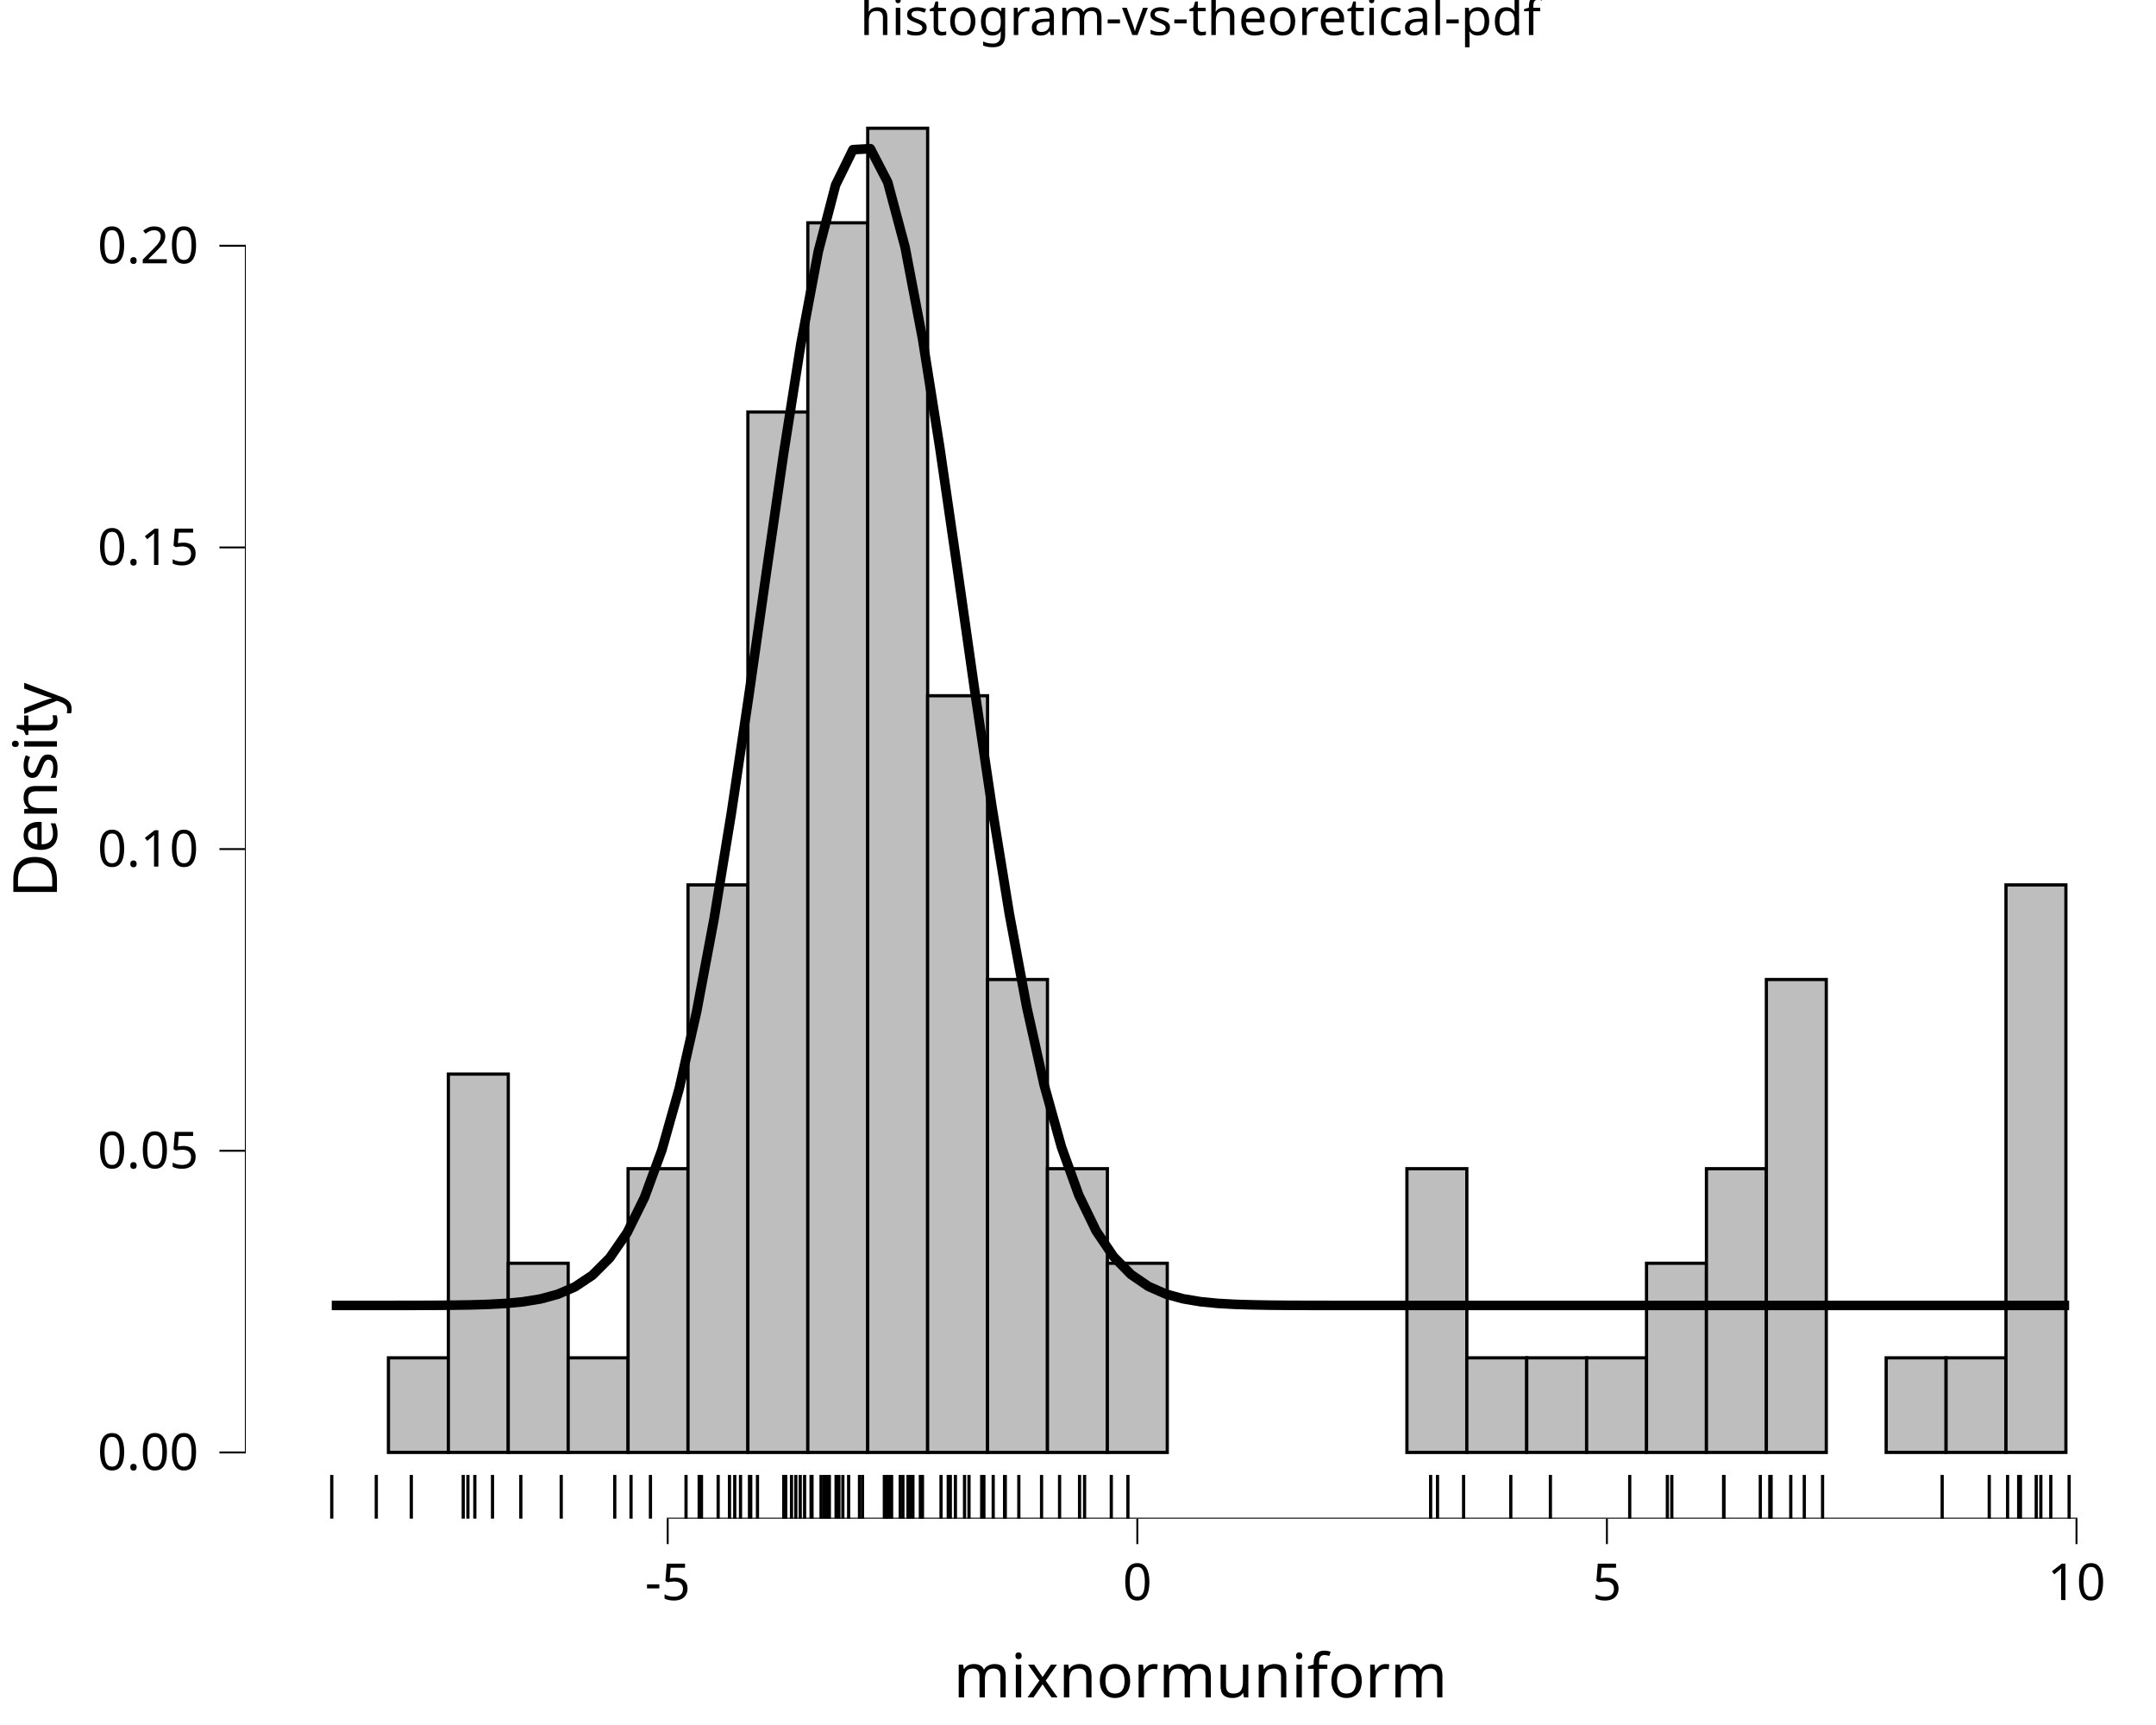
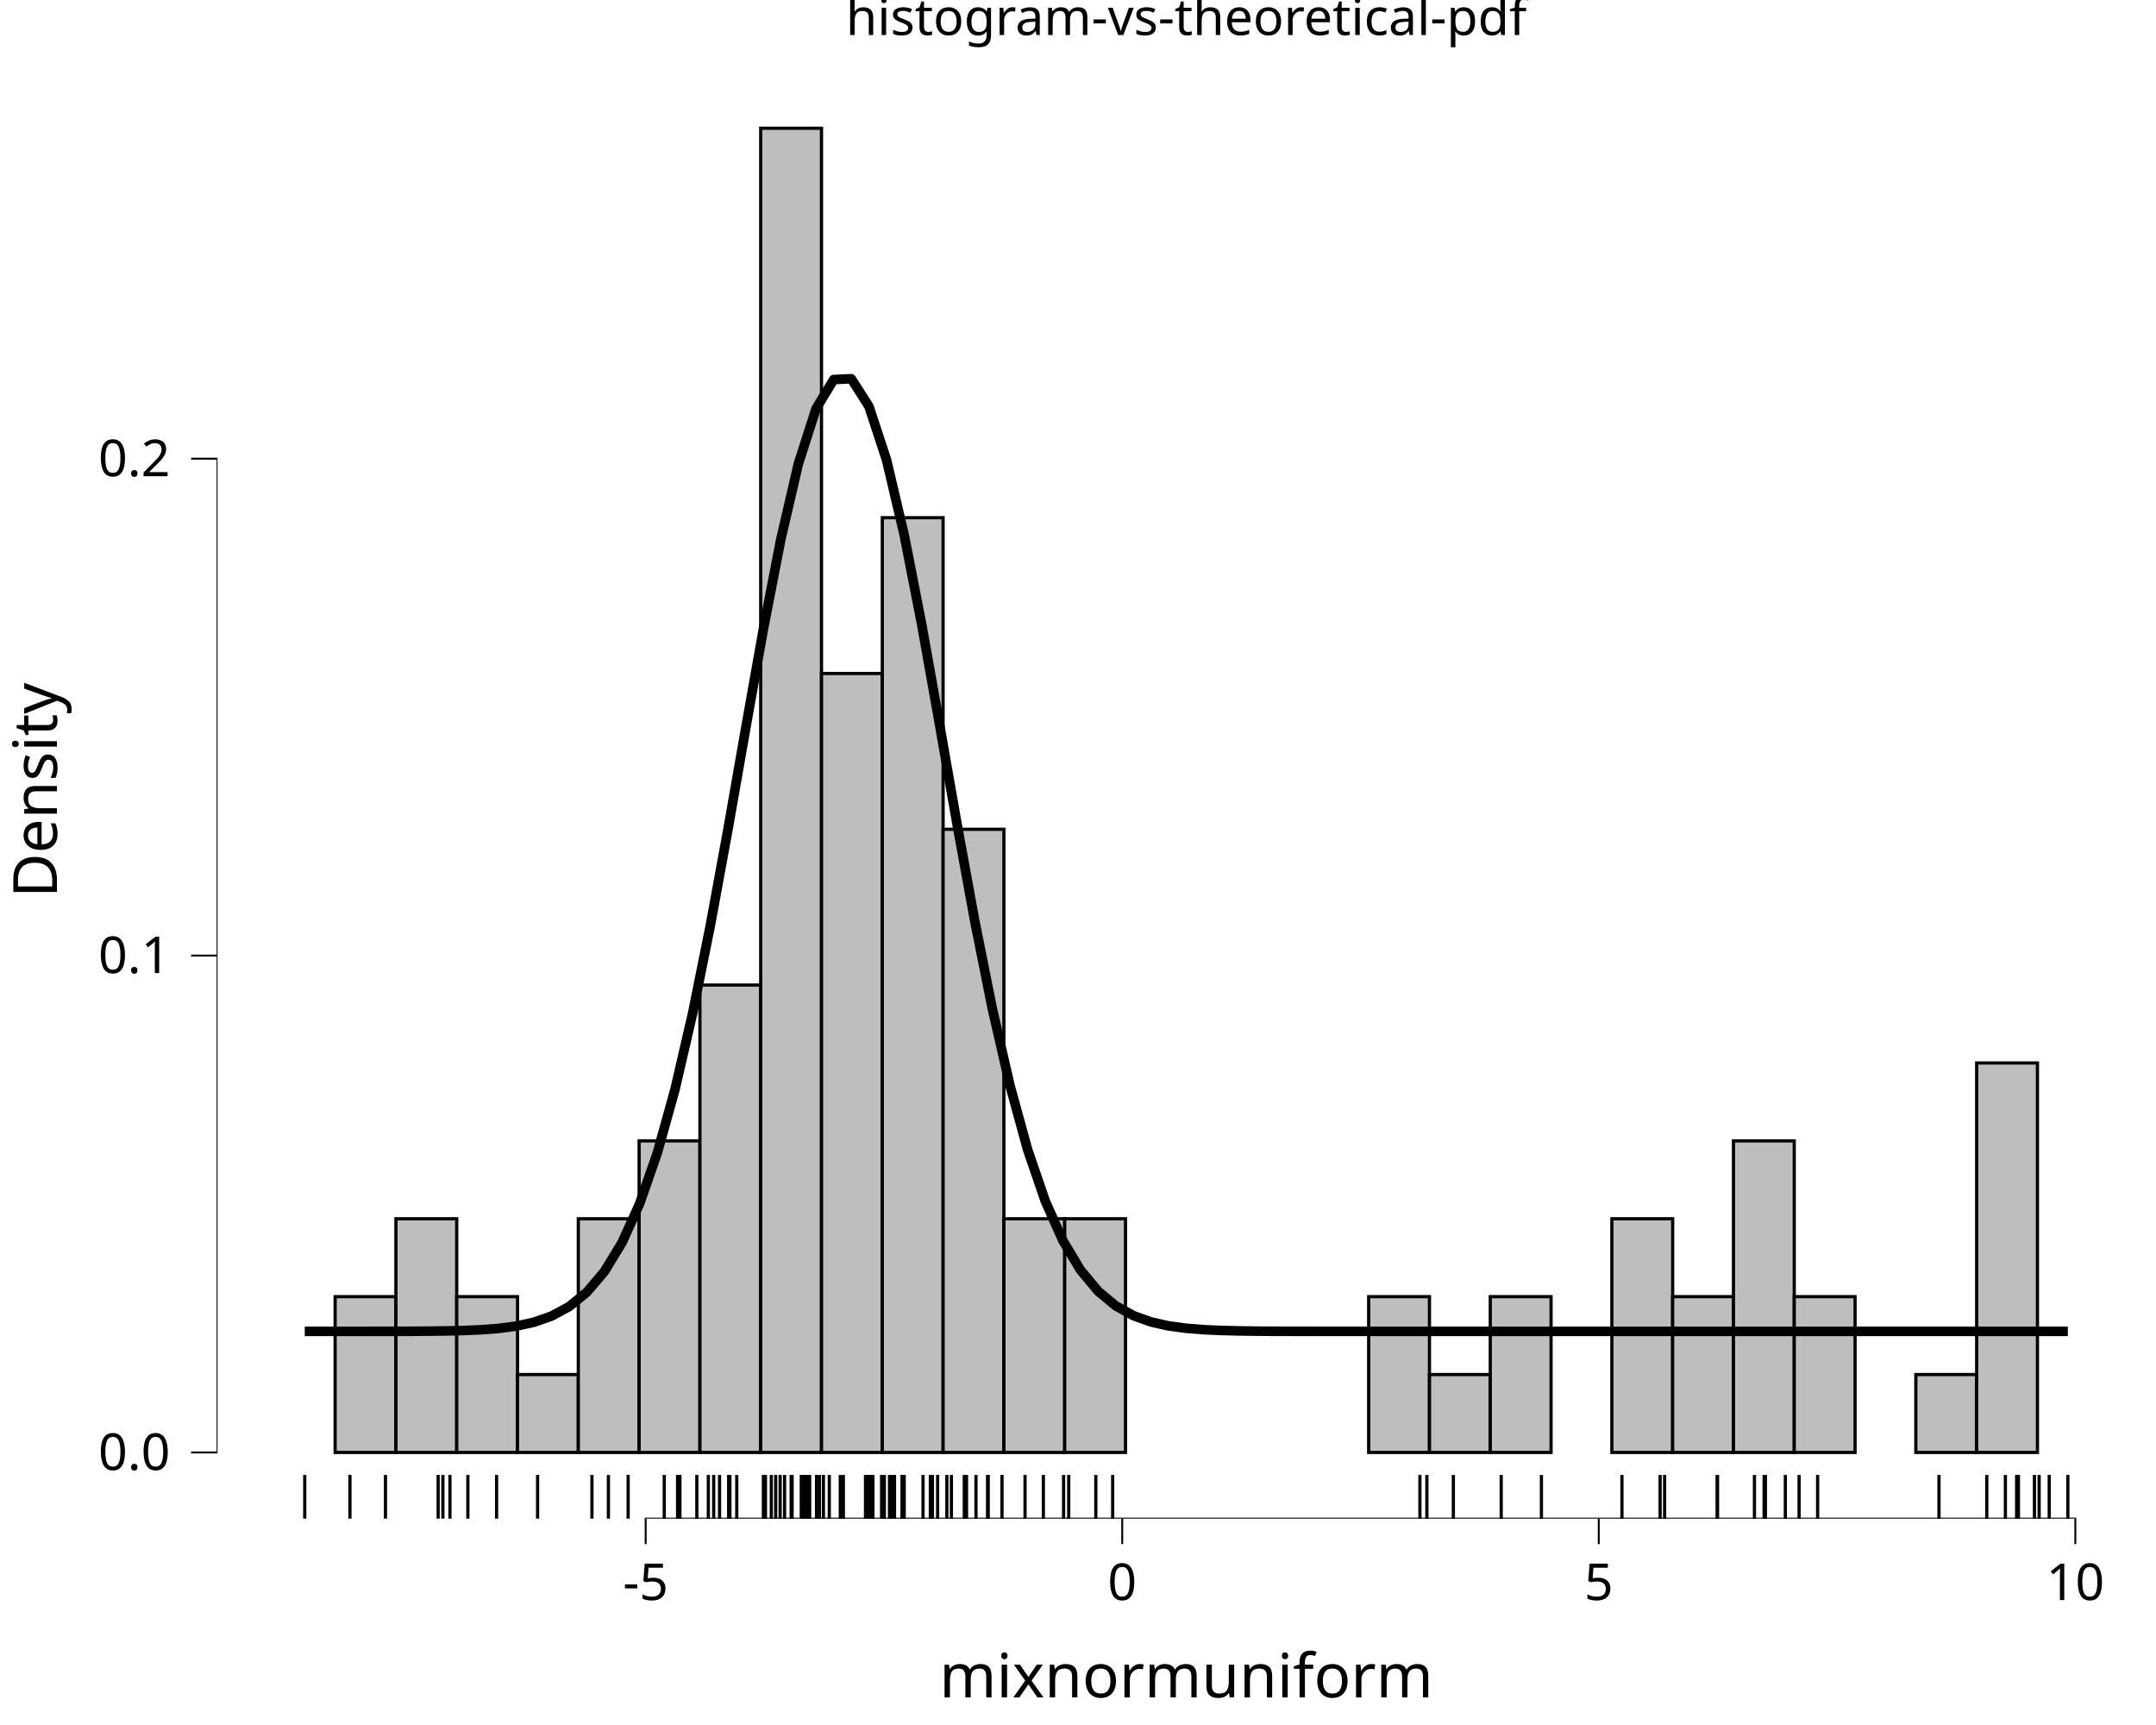
<svg xmlns="http://www.w3.org/2000/svg" class="svglite" data-engine-version="2.0" width="720.00pt" height="576.00pt" viewBox="0 0 720.00 576.00">
  <defs>
    <style type="text/css">
    .svglite line, .svglite polyline, .svglite polygon, .svglite path, .svglite rect, .svglite circle {
      fill: none;
      stroke: #000000;
      stroke-linecap: round;
      stroke-linejoin: round;
      stroke-miterlimit: 10.00;
    }
  </style>
  </defs>
  <rect width="100%" height="100%" style="stroke: none; fill: #FFFFFF;" />
  <defs>
    <clipPath id="cpMC4wMHw3MjAuMDB8MC4wMHw1NzYuMDA=">
      <rect x="0.00" y="0.00" width="720.00" height="576.00" />
    </clipPath>
  </defs>
  <g clip-path="url(#cpMC4wMHw3MjAuMDB8MC4wMHw1NzYuMDA=)">
    <rect x="0.00" y="0.00" width="720.00" height="576.00" style="stroke-width: 10.67; stroke: none;" />
  </g>
  <defs>
-     <clipPath id="cpODEuNzh8NzIwLjAwfDIwLjcxfDUwNy4wOQ==">
-       <rect x="81.78" y="20.71" width="638.22" height="486.39" />
+     <clipPath id="cpNzIuMzN8NzIwLjAwfDIwLjcxfDUwNy4wOQ==">
+       <rect x="72.33" y="20.71" width="647.67" height="486.39" />
    </clipPath>
  </defs>
-   <g clip-path="url(#cpODEuNzh8NzIwLjAwfDIwLjcxfDUwNy4wOQ==)">
-     <rect x="81.78" y="20.71" width="638.22" height="486.39" style="stroke-width: 10.67; stroke: none;" />
-     <rect x="129.72" y="453.40" width="20.01" height="31.58" style="stroke-width: 1.07; stroke-linecap: butt; stroke-linejoin: miter; fill: #BEBEBE;" />
-     <rect x="149.73" y="358.65" width="20.01" height="126.33" style="stroke-width: 1.07; stroke-linecap: butt; stroke-linejoin: miter; fill: #BEBEBE;" />
-     <rect x="169.73" y="421.82" width="20.01" height="63.17" style="stroke-width: 1.07; stroke-linecap: butt; stroke-linejoin: miter; fill: #BEBEBE;" />
-     <rect x="189.74" y="453.40" width="20.01" height="31.58" style="stroke-width: 1.07; stroke-linecap: butt; stroke-linejoin: miter; fill: #BEBEBE;" />
-     <rect x="209.75" y="390.24" width="20.01" height="94.75" style="stroke-width: 1.07; stroke-linecap: butt; stroke-linejoin: miter; fill: #BEBEBE;" />
-     <rect x="229.76" y="295.48" width="20.01" height="189.50" style="stroke-width: 1.07; stroke-linecap: butt; stroke-linejoin: miter; fill: #BEBEBE;" />
-     <rect x="249.76" y="137.57" width="20.01" height="347.42" style="stroke-width: 1.07; stroke-linecap: butt; stroke-linejoin: miter; fill: #BEBEBE;" />
-     <rect x="269.77" y="74.40" width="20.01" height="410.59" style="stroke-width: 1.07; stroke-linecap: butt; stroke-linejoin: miter; fill: #BEBEBE;" />
-     <rect x="289.78" y="42.82" width="20.01" height="442.17" style="stroke-width: 1.07; stroke-linecap: butt; stroke-linejoin: miter; fill: #BEBEBE;" />
-     <rect x="309.78" y="232.32" width="20.01" height="252.67" style="stroke-width: 1.07; stroke-linecap: butt; stroke-linejoin: miter; fill: #BEBEBE;" />
-     <rect x="329.79" y="327.07" width="20.01" height="157.92" style="stroke-width: 1.07; stroke-linecap: butt; stroke-linejoin: miter; fill: #BEBEBE;" />
-     <rect x="349.80" y="390.24" width="20.01" height="94.75" style="stroke-width: 1.07; stroke-linecap: butt; stroke-linejoin: miter; fill: #BEBEBE;" />
-     <rect x="369.80" y="421.82" width="20.01" height="63.17" style="stroke-width: 1.07; stroke-linecap: butt; stroke-linejoin: miter; fill: #BEBEBE;" />
-     <rect x="389.81" y="484.99" width="20.01" height="0.00" style="stroke-width: 1.07; stroke-linecap: butt; stroke-linejoin: miter; fill: #BEBEBE;" />
-     <rect x="409.82" y="484.99" width="20.01" height="0.00" style="stroke-width: 1.07; stroke-linecap: butt; stroke-linejoin: miter; fill: #BEBEBE;" />
-     <rect x="429.82" y="484.99" width="20.01" height="0.00" style="stroke-width: 1.07; stroke-linecap: butt; stroke-linejoin: miter; fill: #BEBEBE;" />
-     <rect x="449.83" y="484.99" width="20.01" height="0.00" style="stroke-width: 1.07; stroke-linecap: butt; stroke-linejoin: miter; fill: #BEBEBE;" />
-     <rect x="469.84" y="390.24" width="20.01" height="94.75" style="stroke-width: 1.07; stroke-linecap: butt; stroke-linejoin: miter; fill: #BEBEBE;" />
-     <rect x="489.84" y="453.40" width="20.01" height="31.58" style="stroke-width: 1.07; stroke-linecap: butt; stroke-linejoin: miter; fill: #BEBEBE;" />
-     <rect x="509.85" y="453.40" width="20.01" height="31.58" style="stroke-width: 1.07; stroke-linecap: butt; stroke-linejoin: miter; fill: #BEBEBE;" />
-     <rect x="529.86" y="453.40" width="20.01" height="31.58" style="stroke-width: 1.07; stroke-linecap: butt; stroke-linejoin: miter; fill: #BEBEBE;" />
-     <rect x="549.86" y="421.82" width="20.01" height="63.17" style="stroke-width: 1.07; stroke-linecap: butt; stroke-linejoin: miter; fill: #BEBEBE;" />
-     <rect x="569.87" y="390.24" width="20.01" height="94.75" style="stroke-width: 1.07; stroke-linecap: butt; stroke-linejoin: miter; fill: #BEBEBE;" />
-     <rect x="589.88" y="327.07" width="20.01" height="157.92" style="stroke-width: 1.07; stroke-linecap: butt; stroke-linejoin: miter; fill: #BEBEBE;" />
-     <rect x="609.88" y="484.99" width="20.01" height="0.00" style="stroke-width: 1.07; stroke-linecap: butt; stroke-linejoin: miter; fill: #BEBEBE;" />
-     <rect x="629.89" y="453.40" width="20.01" height="31.58" style="stroke-width: 1.07; stroke-linecap: butt; stroke-linejoin: miter; fill: #BEBEBE;" />
-     <rect x="649.90" y="453.40" width="20.01" height="31.58" style="stroke-width: 1.07; stroke-linecap: butt; stroke-linejoin: miter; fill: #BEBEBE;" />
-     <rect x="669.90" y="295.48" width="20.01" height="189.50" style="stroke-width: 1.07; stroke-linecap: butt; stroke-linejoin: miter; fill: #BEBEBE;" />
-     <polyline points="110.79,435.90 116.60,435.90 122.40,435.90 128.20,435.90 134.00,435.89 139.80,435.88 145.61,435.86 151.41,435.81 157.21,435.72 163.01,435.55 168.81,435.24 174.62,434.69 180.42,433.75 186.22,432.19 192.02,429.69 197.82,425.82 203.63,420.01 209.43,411.60 215.23,399.85 221.03,384.03 226.83,363.47 232.64,337.79 238.44,306.96 244.24,271.49 250.04,232.53 255.84,191.82 261.65,151.71 267.45,114.86 273.25,84.05 279.05,61.78 284.85,49.97 290.66,49.65 296.46,60.85 302.26,82.59 308.06,112.99 313.86,149.57 319.67,189.58 325.47,230.32 331.27,269.43 337.07,305.13 342.87,336.23 348.67,362.20 354.48,383.03 360.28,399.10 366.08,411.05 371.88,419.62 377.68,425.55 383.49,429.52 389.29,432.08 395.09,433.68 400.89,434.65 406.69,435.22 412.50,435.54 418.30,435.71 424.10,435.81 429.90,435.86 435.70,435.88 441.51,435.89 447.31,435.90 453.11,435.90 458.91,435.90 464.71,435.90 470.52,435.90 476.32,435.90 482.12,435.90 487.92,435.90 493.72,435.90 499.53,435.90 505.33,435.90 511.13,435.90 516.93,435.90 522.73,435.90 528.54,435.90 534.34,435.90 540.14,435.90 545.94,435.90 551.74,435.90 557.55,435.90 563.35,435.90 569.15,435.90 574.95,435.90 580.75,435.90 586.56,435.90 592.36,435.90 598.16,435.90 603.96,435.90 609.76,435.90 615.56,435.90 621.37,435.90 627.17,435.90 632.97,435.90 638.77,435.90 644.57,435.90 650.38,435.90 656.18,435.90 661.98,435.90 667.78,435.90 673.58,435.90 679.39,435.90 685.19,435.90 690.99,435.90 " style="stroke-width: 3.20; stroke-linecap: butt;" />
-     <line x1="488.77" y1="507.09" x2="488.77" y2="492.50" style="stroke-width: 1.07; stroke-linecap: butt;" />
-     <line x1="125.66" y1="507.09" x2="125.66" y2="492.50" style="stroke-width: 1.07; stroke-linecap: butt;" />
-     <line x1="296.41" y1="507.09" x2="296.41" y2="492.50" style="stroke-width: 1.07; stroke-linecap: butt;" />
-     <line x1="250.29" y1="507.09" x2="250.29" y2="492.50" style="stroke-width: 1.07; stroke-linecap: butt;" />
-     <line x1="301.53" y1="507.09" x2="301.53" y2="492.50" style="stroke-width: 1.07; stroke-linecap: butt;" />
-     <line x1="347.83" y1="507.09" x2="347.83" y2="492.50" style="stroke-width: 1.07; stroke-linecap: butt;" />
-     <line x1="274.19" y1="507.09" x2="274.19" y2="492.50" style="stroke-width: 1.07; stroke-linecap: butt;" />
-     <line x1="252.96" y1="507.09" x2="252.96" y2="492.50" style="stroke-width: 1.07; stroke-linecap: butt;" />
-     <line x1="303.58" y1="507.09" x2="303.58" y2="492.50" style="stroke-width: 1.07; stroke-linecap: butt;" />
-     <line x1="317.36" y1="507.09" x2="317.36" y2="492.50" style="stroke-width: 1.07; stroke-linecap: butt;" />
-     <line x1="154.70" y1="507.09" x2="154.70" y2="492.50" style="stroke-width: 1.07; stroke-linecap: butt;" />
-     <line x1="187.42" y1="507.09" x2="187.42" y2="492.50" style="stroke-width: 1.07; stroke-linecap: butt;" />
-     <line x1="307.35" y1="507.09" x2="307.35" y2="492.50" style="stroke-width: 1.07; stroke-linecap: butt;" />
-     <line x1="517.76" y1="507.09" x2="517.76" y2="492.50" style="stroke-width: 1.07; stroke-linecap: butt;" />
-     <line x1="262.40" y1="507.09" x2="262.40" y2="492.50" style="stroke-width: 1.07; stroke-linecap: butt;" />
-     <line x1="376.67" y1="507.09" x2="376.67" y2="492.50" style="stroke-width: 1.07; stroke-linecap: butt;" />
-     <line x1="229.10" y1="507.09" x2="229.10" y2="492.50" style="stroke-width: 1.07; stroke-linecap: butt;" />
-     <line x1="331.68" y1="507.09" x2="331.68" y2="492.50" style="stroke-width: 1.07; stroke-linecap: butt;" />
-     <line x1="674.14" y1="507.09" x2="674.14" y2="492.50" style="stroke-width: 1.07; stroke-linecap: butt;" />
-     <line x1="353.85" y1="507.09" x2="353.85" y2="492.50" style="stroke-width: 1.07; stroke-linecap: butt;" />
-     <line x1="300.63" y1="507.09" x2="300.63" y2="492.50" style="stroke-width: 1.07; stroke-linecap: butt;" />
-     <line x1="262.18" y1="507.09" x2="262.18" y2="492.50" style="stroke-width: 1.07; stroke-linecap: butt;" />
-     <line x1="304.87" y1="507.09" x2="304.87" y2="492.50" style="stroke-width: 1.07; stroke-linecap: butt;" />
-     <line x1="690.99" y1="507.09" x2="690.99" y2="492.50" style="stroke-width: 1.07; stroke-linecap: butt;" />
-     <line x1="602.55" y1="507.09" x2="602.55" y2="492.50" style="stroke-width: 1.07; stroke-linecap: butt;" />
-     <line x1="664.31" y1="507.09" x2="664.31" y2="492.50" style="stroke-width: 1.07; stroke-linecap: butt;" />
-     <line x1="575.71" y1="507.09" x2="575.71" y2="492.50" style="stroke-width: 1.07; stroke-linecap: butt;" />
-     <line x1="556.82" y1="507.09" x2="556.82" y2="492.50" style="stroke-width: 1.07; stroke-linecap: butt;" />
-     <line x1="288.04" y1="507.09" x2="288.04" y2="492.50" style="stroke-width: 1.07; stroke-linecap: butt;" />
-     <line x1="544.25" y1="507.09" x2="544.25" y2="492.50" style="stroke-width: 1.07; stroke-linecap: butt;" />
-     <line x1="684.86" y1="507.09" x2="684.86" y2="492.50" style="stroke-width: 1.07; stroke-linecap: butt;" />
-     <line x1="281.47" y1="507.09" x2="281.47" y2="492.50" style="stroke-width: 1.07; stroke-linecap: butt;" />
-     <line x1="316.67" y1="507.09" x2="316.67" y2="492.50" style="stroke-width: 1.07; stroke-linecap: butt;" />
-     <line x1="575.60" y1="507.09" x2="575.60" y2="492.50" style="stroke-width: 1.07; stroke-linecap: butt;" />
-     <line x1="304.34" y1="507.09" x2="304.34" y2="492.50" style="stroke-width: 1.07; stroke-linecap: butt;" />
-     <line x1="296.15" y1="507.09" x2="296.15" y2="492.50" style="stroke-width: 1.07; stroke-linecap: butt;" />
-     <line x1="319.06" y1="507.09" x2="319.06" y2="492.50" style="stroke-width: 1.07; stroke-linecap: butt;" />
-     <line x1="164.47" y1="507.09" x2="164.47" y2="492.50" style="stroke-width: 1.07; stroke-linecap: butt;" />
-     <line x1="297.32" y1="507.09" x2="297.32" y2="492.50" style="stroke-width: 1.07; stroke-linecap: butt;" />
-     <line x1="674.73" y1="507.09" x2="674.73" y2="492.50" style="stroke-width: 1.07; stroke-linecap: butt;" />
-     <line x1="268.70" y1="507.09" x2="268.70" y2="492.50" style="stroke-width: 1.07; stroke-linecap: butt;" />
-     <line x1="323.60" y1="507.09" x2="323.60" y2="492.50" style="stroke-width: 1.07; stroke-linecap: butt;" />
-     <line x1="322.11" y1="507.09" x2="322.11" y2="492.50" style="stroke-width: 1.07; stroke-linecap: butt;" />
-     <line x1="307.67" y1="507.09" x2="307.67" y2="492.50" style="stroke-width: 1.07; stroke-linecap: butt;" />
-     <line x1="335.48" y1="507.09" x2="335.48" y2="492.50" style="stroke-width: 1.07; stroke-linecap: butt;" />
-     <line x1="303.23" y1="507.09" x2="303.23" y2="492.50" style="stroke-width: 1.07; stroke-linecap: butt;" />
-     <line x1="360.52" y1="507.09" x2="360.52" y2="492.50" style="stroke-width: 1.07; stroke-linecap: butt;" />
-     <line x1="173.93" y1="507.09" x2="173.93" y2="492.50" style="stroke-width: 1.07; stroke-linecap: butt;" />
-     <line x1="247.30" y1="507.09" x2="247.30" y2="492.50" style="stroke-width: 1.07; stroke-linecap: butt;" />
-     <line x1="270.86" y1="507.09" x2="270.86" y2="492.50" style="stroke-width: 1.07; stroke-linecap: butt;" />
-     <line x1="371.12" y1="507.09" x2="371.12" y2="492.50" style="stroke-width: 1.07; stroke-linecap: butt;" />
-     <line x1="287.03" y1="507.09" x2="287.03" y2="492.50" style="stroke-width: 1.07; stroke-linecap: butt;" />
-     <line x1="558.30" y1="507.09" x2="558.30" y2="492.50" style="stroke-width: 1.07; stroke-linecap: butt;" />
-     <line x1="328.57" y1="507.09" x2="328.57" y2="492.50" style="stroke-width: 1.07; stroke-linecap: butt;" />
-     <line x1="681.54" y1="507.09" x2="681.54" y2="492.50" style="stroke-width: 1.07; stroke-linecap: butt;" />
-     <line x1="243.61" y1="507.09" x2="243.61" y2="492.50" style="stroke-width: 1.07; stroke-linecap: butt;" />
-     <line x1="598.03" y1="507.09" x2="598.03" y2="492.50" style="stroke-width: 1.07; stroke-linecap: butt;" />
-     <line x1="314.26" y1="507.09" x2="314.26" y2="492.50" style="stroke-width: 1.07; stroke-linecap: butt;" />
-     <line x1="297.76" y1="507.09" x2="297.76" y2="492.50" style="stroke-width: 1.07; stroke-linecap: butt;" />
-     <line x1="362.20" y1="507.09" x2="362.20" y2="492.50" style="stroke-width: 1.07; stroke-linecap: butt;" />
-     <line x1="265.77" y1="507.09" x2="265.77" y2="492.50" style="stroke-width: 1.07; stroke-linecap: butt;" />
-     <line x1="275.22" y1="507.09" x2="275.22" y2="492.50" style="stroke-width: 1.07; stroke-linecap: butt;" />
-     <line x1="591.46" y1="507.09" x2="591.46" y2="492.50" style="stroke-width: 1.07; stroke-linecap: butt;" />
-     <line x1="239.83" y1="507.09" x2="239.83" y2="492.50" style="stroke-width: 1.07; stroke-linecap: butt;" />
-     <line x1="279.21" y1="507.09" x2="279.21" y2="492.50" style="stroke-width: 1.07; stroke-linecap: butt;" />
-     <line x1="591.03" y1="507.09" x2="591.03" y2="492.50" style="stroke-width: 1.07; stroke-linecap: butt;" />
-     <line x1="110.79" y1="507.09" x2="110.79" y2="492.50" style="stroke-width: 1.07; stroke-linecap: butt;" />
-     <line x1="276.96" y1="507.09" x2="276.96" y2="492.50" style="stroke-width: 1.07; stroke-linecap: butt;" />
-     <line x1="504.53" y1="507.09" x2="504.53" y2="492.50" style="stroke-width: 1.07; stroke-linecap: butt;" />
-     <line x1="280.15" y1="507.09" x2="280.15" y2="492.50" style="stroke-width: 1.07; stroke-linecap: butt;" />
-     <line x1="340.24" y1="507.09" x2="340.24" y2="492.50" style="stroke-width: 1.07; stroke-linecap: butt;" />
-     <line x1="327.84" y1="507.09" x2="327.84" y2="492.50" style="stroke-width: 1.07; stroke-linecap: butt;" />
-     <line x1="648.59" y1="507.09" x2="648.59" y2="492.50" style="stroke-width: 1.07; stroke-linecap: butt;" />
-     <line x1="210.73" y1="507.09" x2="210.73" y2="492.50" style="stroke-width: 1.07; stroke-linecap: butt;" />
-     <line x1="205.30" y1="507.09" x2="205.30" y2="492.50" style="stroke-width: 1.07; stroke-linecap: butt;" />
-     <line x1="308.06" y1="507.09" x2="308.06" y2="492.50" style="stroke-width: 1.07; stroke-linecap: butt;" />
-     <line x1="283.40" y1="507.09" x2="283.40" y2="492.50" style="stroke-width: 1.07; stroke-linecap: butt;" />
-     <line x1="608.65" y1="507.09" x2="608.65" y2="492.50" style="stroke-width: 1.07; stroke-linecap: butt;" />
-     <line x1="264.33" y1="507.09" x2="264.33" y2="492.50" style="stroke-width: 1.07; stroke-linecap: butt;" />
-     <line x1="275.54" y1="507.09" x2="275.54" y2="492.50" style="stroke-width: 1.07; stroke-linecap: butt;" />
-     <line x1="335.72" y1="507.09" x2="335.72" y2="492.50" style="stroke-width: 1.07; stroke-linecap: butt;" />
-     <line x1="267.24" y1="507.09" x2="267.24" y2="492.50" style="stroke-width: 1.07; stroke-linecap: butt;" />
-     <line x1="477.76" y1="507.09" x2="477.76" y2="492.50" style="stroke-width: 1.07; stroke-linecap: butt;" />
-     <line x1="680.00" y1="507.09" x2="680.00" y2="492.50" style="stroke-width: 1.07; stroke-linecap: butt;" />
+   <g clip-path="url(#cpNzIuMzN8NzIwLjAwfDIwLjcxfDUwNy4wOQ==)">
+     <rect x="72.33" y="20.71" width="647.67" height="486.39" style="stroke-width: 10.67; stroke: none;" />
+     <rect x="111.92" y="432.97" width="20.30" height="52.02" style="stroke-width: 1.07; stroke-linecap: butt; stroke-linejoin: miter; fill: #BEBEBE;" />
+     <rect x="132.22" y="406.96" width="20.30" height="78.03" style="stroke-width: 1.07; stroke-linecap: butt; stroke-linejoin: miter; fill: #BEBEBE;" />
+     <rect x="152.53" y="432.97" width="20.30" height="52.02" style="stroke-width: 1.07; stroke-linecap: butt; stroke-linejoin: miter; fill: #BEBEBE;" />
+     <rect x="172.83" y="458.98" width="20.30" height="26.01" style="stroke-width: 1.07; stroke-linecap: butt; stroke-linejoin: miter; fill: #BEBEBE;" />
+     <rect x="193.13" y="406.96" width="20.30" height="78.03" style="stroke-width: 1.07; stroke-linecap: butt; stroke-linejoin: miter; fill: #BEBEBE;" />
+     <rect x="213.44" y="380.95" width="20.30" height="104.04" style="stroke-width: 1.07; stroke-linecap: butt; stroke-linejoin: miter; fill: #BEBEBE;" />
+     <rect x="233.74" y="328.93" width="20.30" height="156.06" style="stroke-width: 1.07; stroke-linecap: butt; stroke-linejoin: miter; fill: #BEBEBE;" />
+     <rect x="254.04" y="42.82" width="20.30" height="442.17" style="stroke-width: 1.07; stroke-linecap: butt; stroke-linejoin: miter; fill: #BEBEBE;" />
+     <rect x="274.35" y="224.89" width="20.30" height="260.10" style="stroke-width: 1.07; stroke-linecap: butt; stroke-linejoin: miter; fill: #BEBEBE;" />
+     <rect x="294.65" y="172.87" width="20.30" height="312.12" style="stroke-width: 1.07; stroke-linecap: butt; stroke-linejoin: miter; fill: #BEBEBE;" />
+     <rect x="314.95" y="276.91" width="20.30" height="208.08" style="stroke-width: 1.07; stroke-linecap: butt; stroke-linejoin: miter; fill: #BEBEBE;" />
+     <rect x="335.26" y="406.96" width="20.30" height="78.03" style="stroke-width: 1.07; stroke-linecap: butt; stroke-linejoin: miter; fill: #BEBEBE;" />
+     <rect x="355.56" y="406.96" width="20.30" height="78.03" style="stroke-width: 1.07; stroke-linecap: butt; stroke-linejoin: miter; fill: #BEBEBE;" />
+     <rect x="375.86" y="484.99" width="20.30" height="0.00" style="stroke-width: 1.07; stroke-linecap: butt; stroke-linejoin: miter; fill: #BEBEBE;" />
+     <rect x="396.16" y="484.99" width="20.30" height="0.00" style="stroke-width: 1.07; stroke-linecap: butt; stroke-linejoin: miter; fill: #BEBEBE;" />
+     <rect x="416.47" y="484.99" width="20.30" height="0.00" style="stroke-width: 1.07; stroke-linecap: butt; stroke-linejoin: miter; fill: #BEBEBE;" />
+     <rect x="436.77" y="484.99" width="20.30" height="0.00" style="stroke-width: 1.07; stroke-linecap: butt; stroke-linejoin: miter; fill: #BEBEBE;" />
+     <rect x="457.07" y="432.97" width="20.30" height="52.02" style="stroke-width: 1.07; stroke-linecap: butt; stroke-linejoin: miter; fill: #BEBEBE;" />
+     <rect x="477.38" y="458.98" width="20.30" height="26.01" style="stroke-width: 1.07; stroke-linecap: butt; stroke-linejoin: miter; fill: #BEBEBE;" />
+     <rect x="497.68" y="432.97" width="20.30" height="52.02" style="stroke-width: 1.07; stroke-linecap: butt; stroke-linejoin: miter; fill: #BEBEBE;" />
+     <rect x="517.98" y="484.99" width="20.30" height="0.00" style="stroke-width: 1.07; stroke-linecap: butt; stroke-linejoin: miter; fill: #BEBEBE;" />
+     <rect x="538.29" y="406.96" width="20.30" height="78.03" style="stroke-width: 1.07; stroke-linecap: butt; stroke-linejoin: miter; fill: #BEBEBE;" />
+     <rect x="558.59" y="432.97" width="20.30" height="52.02" style="stroke-width: 1.07; stroke-linecap: butt; stroke-linejoin: miter; fill: #BEBEBE;" />
+     <rect x="578.89" y="380.95" width="20.30" height="104.04" style="stroke-width: 1.07; stroke-linecap: butt; stroke-linejoin: miter; fill: #BEBEBE;" />
+     <rect x="599.20" y="432.97" width="20.30" height="52.02" style="stroke-width: 1.07; stroke-linecap: butt; stroke-linejoin: miter; fill: #BEBEBE;" />
+     <rect x="619.50" y="484.99" width="20.30" height="0.00" style="stroke-width: 1.07; stroke-linecap: butt; stroke-linejoin: miter; fill: #BEBEBE;" />
+     <rect x="639.80" y="458.98" width="20.30" height="26.01" style="stroke-width: 1.07; stroke-linecap: butt; stroke-linejoin: miter; fill: #BEBEBE;" />
+     <rect x="660.11" y="354.94" width="20.30" height="130.05" style="stroke-width: 1.07; stroke-linecap: butt; stroke-linejoin: miter; fill: #BEBEBE;" />
+     <polyline points="101.77,444.56 107.66,444.56 113.54,444.56 119.43,444.56 125.32,444.55 131.21,444.55 137.10,444.53 142.98,444.49 148.87,444.41 154.76,444.28 160.65,444.02 166.54,443.57 172.42,442.79 178.31,441.51 184.20,439.45 190.09,436.26 195.98,431.47 201.86,424.55 207.75,414.88 213.64,401.84 219.53,384.91 225.42,363.76 231.30,338.37 237.19,309.17 243.08,277.08 248.97,243.56 254.85,210.52 260.74,180.18 266.63,154.81 272.52,136.47 278.41,126.74 284.29,126.47 290.18,135.70 296.07,153.60 301.96,178.64 307.85,208.76 313.73,241.71 319.62,275.26 325.51,307.47 331.40,336.87 337.29,362.48 343.17,383.87 349.06,401.02 354.95,414.26 360.84,424.10 366.73,431.16 372.61,436.04 378.50,439.31 384.39,441.42 390.28,442.74 396.16,443.53 402.05,444.00 407.94,444.26 413.83,444.41 419.72,444.49 425.60,444.53 431.49,444.54 437.38,444.55 443.27,444.56 449.16,444.56 455.04,444.56 460.93,444.56 466.82,444.56 472.71,444.56 478.60,444.56 484.48,444.56 490.37,444.56 496.26,444.56 502.15,444.56 508.04,444.56 513.92,444.56 519.81,444.56 525.70,444.56 531.59,444.56 537.47,444.56 543.36,444.56 549.25,444.56 555.14,444.56 561.03,444.56 566.91,444.56 572.80,444.56 578.69,444.56 584.58,444.56 590.47,444.56 596.35,444.56 602.24,444.56 608.13,444.56 614.02,444.56 619.91,444.56 625.79,444.56 631.68,444.56 637.57,444.56 643.46,444.56 649.35,444.56 655.23,444.56 661.12,444.56 667.01,444.56 672.90,444.56 678.78,444.56 684.67,444.56 690.56,444.56 " style="stroke-width: 3.20; stroke-linecap: butt;" />
+     <line x1="485.35" y1="507.09" x2="485.35" y2="492.50" style="stroke-width: 1.07; stroke-linecap: butt;" />
+     <line x1="116.86" y1="507.09" x2="116.86" y2="492.50" style="stroke-width: 1.07; stroke-linecap: butt;" />
+     <line x1="290.14" y1="507.09" x2="290.14" y2="492.50" style="stroke-width: 1.07; stroke-linecap: butt;" />
+     <line x1="243.33" y1="507.09" x2="243.33" y2="492.50" style="stroke-width: 1.07; stroke-linecap: butt;" />
    <line x1="295.33" y1="507.09" x2="295.33" y2="492.50" style="stroke-width: 1.07; stroke-linecap: butt;" />
-     <line x1="217.22" y1="507.09" x2="217.22" y2="492.50" style="stroke-width: 1.07; stroke-linecap: butt;" />
-     <line x1="276.27" y1="507.09" x2="276.27" y2="492.50" style="stroke-width: 1.07; stroke-linecap: butt;" />
-     <line x1="587.86" y1="507.09" x2="587.86" y2="492.50" style="stroke-width: 1.07; stroke-linecap: butt;" />
-     <line x1="137.36" y1="507.09" x2="137.36" y2="492.50" style="stroke-width: 1.07; stroke-linecap: butt;" />
-     <line x1="670.44" y1="507.09" x2="670.44" y2="492.50" style="stroke-width: 1.07; stroke-linecap: butt;" />
-     <line x1="158.57" y1="507.09" x2="158.57" y2="492.50" style="stroke-width: 1.07; stroke-linecap: butt;" />
-     <line x1="156.26" y1="507.09" x2="156.26" y2="492.50" style="stroke-width: 1.07; stroke-linecap: butt;" />
-     <line x1="233.49" y1="507.09" x2="233.49" y2="492.50" style="stroke-width: 1.07; stroke-linecap: butt;" />
-     <line x1="271.17" y1="507.09" x2="271.17" y2="492.50" style="stroke-width: 1.07; stroke-linecap: butt;" />
-     <line x1="250.71" y1="507.09" x2="250.71" y2="492.50" style="stroke-width: 1.07; stroke-linecap: butt;" />
-     <line x1="262.16" y1="507.09" x2="262.16" y2="492.50" style="stroke-width: 1.07; stroke-linecap: butt;" />
-     <line x1="480.06" y1="507.09" x2="480.06" y2="492.50" style="stroke-width: 1.07; stroke-linecap: butt;" />
-     <line x1="261.73" y1="507.09" x2="261.73" y2="492.50" style="stroke-width: 1.07; stroke-linecap: butt;" />
-     <line x1="245.37" y1="507.09" x2="245.37" y2="492.50" style="stroke-width: 1.07; stroke-linecap: butt;" />
-     <line x1="234.26" y1="507.09" x2="234.26" y2="492.50" style="stroke-width: 1.07; stroke-linecap: butt;" />
-     <line x1="222.66" y1="507.09" x2="693.77" y2="507.09" style="stroke-width: 0.64; stroke-linecap: butt;" />
-     <line x1="81.78" y1="485.30" x2="81.78" y2="81.74" style="stroke-width: 0.64; stroke-linecap: butt;" />
-     <rect x="81.78" y="20.71" width="638.22" height="486.39" style="stroke-width: 0.00; stroke: none;" />
+     <line x1="342.31" y1="507.09" x2="342.31" y2="492.50" style="stroke-width: 1.07; stroke-linecap: butt;" />
+     <line x1="267.59" y1="507.09" x2="267.59" y2="492.50" style="stroke-width: 1.07; stroke-linecap: butt;" />
+     <line x1="246.04" y1="507.09" x2="246.04" y2="492.50" style="stroke-width: 1.07; stroke-linecap: butt;" />
+     <line x1="297.41" y1="507.09" x2="297.41" y2="492.50" style="stroke-width: 1.07; stroke-linecap: butt;" />
+     <line x1="311.39" y1="507.09" x2="311.39" y2="492.50" style="stroke-width: 1.07; stroke-linecap: butt;" />
+     <line x1="146.32" y1="507.09" x2="146.32" y2="492.50" style="stroke-width: 1.07; stroke-linecap: butt;" />
+     <line x1="179.53" y1="507.09" x2="179.53" y2="492.50" style="stroke-width: 1.07; stroke-linecap: butt;" />
+     <line x1="301.23" y1="507.09" x2="301.23" y2="492.50" style="stroke-width: 1.07; stroke-linecap: butt;" />
+     <line x1="514.76" y1="507.09" x2="514.76" y2="492.50" style="stroke-width: 1.07; stroke-linecap: butt;" />
+     <line x1="255.62" y1="507.09" x2="255.62" y2="492.50" style="stroke-width: 1.07; stroke-linecap: butt;" />
+     <line x1="371.58" y1="507.09" x2="371.58" y2="492.50" style="stroke-width: 1.07; stroke-linecap: butt;" />
+     <line x1="221.83" y1="507.09" x2="221.83" y2="492.50" style="stroke-width: 1.07; stroke-linecap: butt;" />
+     <line x1="325.93" y1="507.09" x2="325.93" y2="492.50" style="stroke-width: 1.07; stroke-linecap: butt;" />
+     <line x1="673.46" y1="507.09" x2="673.46" y2="492.50" style="stroke-width: 1.07; stroke-linecap: butt;" />
+     <line x1="348.43" y1="507.09" x2="348.43" y2="492.50" style="stroke-width: 1.07; stroke-linecap: butt;" />
+     <line x1="294.41" y1="507.09" x2="294.41" y2="492.50" style="stroke-width: 1.07; stroke-linecap: butt;" />
+     <line x1="255.40" y1="507.09" x2="255.40" y2="492.50" style="stroke-width: 1.07; stroke-linecap: butt;" />
+     <line x1="298.72" y1="507.09" x2="298.72" y2="492.50" style="stroke-width: 1.07; stroke-linecap: butt;" />
+     <line x1="690.56" y1="507.09" x2="690.56" y2="492.50" style="stroke-width: 1.07; stroke-linecap: butt;" />
+     <line x1="600.81" y1="507.09" x2="600.81" y2="492.50" style="stroke-width: 1.07; stroke-linecap: butt;" />
+     <line x1="663.49" y1="507.09" x2="663.49" y2="492.50" style="stroke-width: 1.07; stroke-linecap: butt;" />
+     <line x1="573.57" y1="507.09" x2="573.57" y2="492.50" style="stroke-width: 1.07; stroke-linecap: butt;" />
+     <line x1="554.40" y1="507.09" x2="554.40" y2="492.50" style="stroke-width: 1.07; stroke-linecap: butt;" />
+     <line x1="281.64" y1="507.09" x2="281.64" y2="492.50" style="stroke-width: 1.07; stroke-linecap: butt;" />
+     <line x1="541.65" y1="507.09" x2="541.65" y2="492.50" style="stroke-width: 1.07; stroke-linecap: butt;" />
+     <line x1="684.34" y1="507.09" x2="684.34" y2="492.50" style="stroke-width: 1.07; stroke-linecap: butt;" />
+     <line x1="274.98" y1="507.09" x2="274.98" y2="492.50" style="stroke-width: 1.07; stroke-linecap: butt;" />
+     <line x1="310.69" y1="507.09" x2="310.69" y2="492.50" style="stroke-width: 1.07; stroke-linecap: butt;" />
+     <line x1="573.46" y1="507.09" x2="573.46" y2="492.50" style="stroke-width: 1.07; stroke-linecap: butt;" />
+     <line x1="298.18" y1="507.09" x2="298.18" y2="492.50" style="stroke-width: 1.07; stroke-linecap: butt;" />
+     <line x1="289.88" y1="507.09" x2="289.88" y2="492.50" style="stroke-width: 1.07; stroke-linecap: butt;" />
+     <line x1="313.12" y1="507.09" x2="313.12" y2="492.50" style="stroke-width: 1.07; stroke-linecap: butt;" />
+     <line x1="156.24" y1="507.09" x2="156.24" y2="492.50" style="stroke-width: 1.07; stroke-linecap: butt;" />
+     <line x1="291.06" y1="507.09" x2="291.06" y2="492.50" style="stroke-width: 1.07; stroke-linecap: butt;" />
+     <line x1="674.06" y1="507.09" x2="674.06" y2="492.50" style="stroke-width: 1.07; stroke-linecap: butt;" />
+     <line x1="262.01" y1="507.09" x2="262.01" y2="492.50" style="stroke-width: 1.07; stroke-linecap: butt;" />
+     <line x1="317.72" y1="507.09" x2="317.72" y2="492.50" style="stroke-width: 1.07; stroke-linecap: butt;" />
+     <line x1="316.21" y1="507.09" x2="316.21" y2="492.50" style="stroke-width: 1.07; stroke-linecap: butt;" />
+     <line x1="301.57" y1="507.09" x2="301.57" y2="492.50" style="stroke-width: 1.07; stroke-linecap: butt;" />
+     <line x1="329.79" y1="507.09" x2="329.79" y2="492.50" style="stroke-width: 1.07; stroke-linecap: butt;" />
+     <line x1="297.05" y1="507.09" x2="297.05" y2="492.50" style="stroke-width: 1.07; stroke-linecap: butt;" />
+     <line x1="355.19" y1="507.09" x2="355.19" y2="492.50" style="stroke-width: 1.07; stroke-linecap: butt;" />
+     <line x1="165.84" y1="507.09" x2="165.84" y2="492.50" style="stroke-width: 1.07; stroke-linecap: butt;" />
+     <line x1="240.30" y1="507.09" x2="240.30" y2="492.50" style="stroke-width: 1.07; stroke-linecap: butt;" />
+     <line x1="264.21" y1="507.09" x2="264.21" y2="492.50" style="stroke-width: 1.07; stroke-linecap: butt;" />
+     <line x1="365.95" y1="507.09" x2="365.95" y2="492.50" style="stroke-width: 1.07; stroke-linecap: butt;" />
+     <line x1="280.62" y1="507.09" x2="280.62" y2="492.50" style="stroke-width: 1.07; stroke-linecap: butt;" />
+     <line x1="555.90" y1="507.09" x2="555.90" y2="492.50" style="stroke-width: 1.07; stroke-linecap: butt;" />
+     <line x1="322.77" y1="507.09" x2="322.77" y2="492.50" style="stroke-width: 1.07; stroke-linecap: butt;" />
+     <line x1="680.97" y1="507.09" x2="680.97" y2="492.50" style="stroke-width: 1.07; stroke-linecap: butt;" />
+     <line x1="236.55" y1="507.09" x2="236.55" y2="492.50" style="stroke-width: 1.07; stroke-linecap: butt;" />
+     <line x1="596.22" y1="507.09" x2="596.22" y2="492.50" style="stroke-width: 1.07; stroke-linecap: butt;" />
+     <line x1="308.25" y1="507.09" x2="308.25" y2="492.50" style="stroke-width: 1.07; stroke-linecap: butt;" />
+     <line x1="291.51" y1="507.09" x2="291.51" y2="492.50" style="stroke-width: 1.07; stroke-linecap: butt;" />
+     <line x1="356.90" y1="507.09" x2="356.90" y2="492.50" style="stroke-width: 1.07; stroke-linecap: butt;" />
+     <line x1="259.04" y1="507.09" x2="259.04" y2="492.50" style="stroke-width: 1.07; stroke-linecap: butt;" />
+     <line x1="268.63" y1="507.09" x2="268.63" y2="492.50" style="stroke-width: 1.07; stroke-linecap: butt;" />
+     <line x1="589.56" y1="507.09" x2="589.56" y2="492.50" style="stroke-width: 1.07; stroke-linecap: butt;" />
+     <line x1="232.71" y1="507.09" x2="232.71" y2="492.50" style="stroke-width: 1.07; stroke-linecap: butt;" />
+     <line x1="272.68" y1="507.09" x2="272.68" y2="492.50" style="stroke-width: 1.07; stroke-linecap: butt;" />
+     <line x1="589.12" y1="507.09" x2="589.12" y2="492.50" style="stroke-width: 1.07; stroke-linecap: butt;" />
+     <line x1="101.77" y1="507.09" x2="101.77" y2="492.50" style="stroke-width: 1.07; stroke-linecap: butt;" />
+     <line x1="270.39" y1="507.09" x2="270.39" y2="492.50" style="stroke-width: 1.07; stroke-linecap: butt;" />
+     <line x1="501.33" y1="507.09" x2="501.33" y2="492.50" style="stroke-width: 1.07; stroke-linecap: butt;" />
+     <line x1="273.63" y1="507.09" x2="273.63" y2="492.50" style="stroke-width: 1.07; stroke-linecap: butt;" />
+     <line x1="334.62" y1="507.09" x2="334.62" y2="492.50" style="stroke-width: 1.07; stroke-linecap: butt;" />
+     <line x1="322.03" y1="507.09" x2="322.03" y2="492.50" style="stroke-width: 1.07; stroke-linecap: butt;" />
+     <line x1="647.53" y1="507.09" x2="647.53" y2="492.50" style="stroke-width: 1.07; stroke-linecap: butt;" />
+     <line x1="203.18" y1="507.09" x2="203.18" y2="492.50" style="stroke-width: 1.07; stroke-linecap: butt;" />
+     <line x1="197.68" y1="507.09" x2="197.68" y2="492.50" style="stroke-width: 1.07; stroke-linecap: butt;" />
+     <line x1="301.96" y1="507.09" x2="301.96" y2="492.50" style="stroke-width: 1.07; stroke-linecap: butt;" />
+     <line x1="276.94" y1="507.09" x2="276.94" y2="492.50" style="stroke-width: 1.07; stroke-linecap: butt;" />
+     <line x1="607.00" y1="507.09" x2="607.00" y2="492.50" style="stroke-width: 1.07; stroke-linecap: butt;" />
+     <line x1="257.58" y1="507.09" x2="257.58" y2="492.50" style="stroke-width: 1.07; stroke-linecap: butt;" />
+     <line x1="268.96" y1="507.09" x2="268.96" y2="492.50" style="stroke-width: 1.07; stroke-linecap: butt;" />
+     <line x1="330.02" y1="507.09" x2="330.02" y2="492.50" style="stroke-width: 1.07; stroke-linecap: butt;" />
+     <line x1="260.53" y1="507.09" x2="260.53" y2="492.50" style="stroke-width: 1.07; stroke-linecap: butt;" />
+     <line x1="474.18" y1="507.09" x2="474.18" y2="492.50" style="stroke-width: 1.07; stroke-linecap: butt;" />
+     <line x1="679.41" y1="507.09" x2="679.41" y2="492.50" style="stroke-width: 1.07; stroke-linecap: butt;" />
+     <line x1="289.04" y1="507.09" x2="289.04" y2="492.50" style="stroke-width: 1.07; stroke-linecap: butt;" />
+     <line x1="209.77" y1="507.09" x2="209.77" y2="492.50" style="stroke-width: 1.07; stroke-linecap: butt;" />
+     <line x1="269.70" y1="507.09" x2="269.70" y2="492.50" style="stroke-width: 1.07; stroke-linecap: butt;" />
+     <line x1="585.90" y1="507.09" x2="585.90" y2="492.50" style="stroke-width: 1.07; stroke-linecap: butt;" />
+     <line x1="128.73" y1="507.09" x2="128.73" y2="492.50" style="stroke-width: 1.07; stroke-linecap: butt;" />
+     <line x1="669.70" y1="507.09" x2="669.70" y2="492.50" style="stroke-width: 1.07; stroke-linecap: butt;" />
+     <line x1="150.26" y1="507.09" x2="150.26" y2="492.50" style="stroke-width: 1.07; stroke-linecap: butt;" />
+     <line x1="147.90" y1="507.09" x2="147.90" y2="492.50" style="stroke-width: 1.07; stroke-linecap: butt;" />
+     <line x1="226.28" y1="507.09" x2="226.28" y2="492.50" style="stroke-width: 1.07; stroke-linecap: butt;" />
+     <line x1="264.52" y1="507.09" x2="264.52" y2="492.50" style="stroke-width: 1.07; stroke-linecap: butt;" />
+     <line x1="243.76" y1="507.09" x2="243.76" y2="492.50" style="stroke-width: 1.07; stroke-linecap: butt;" />
+     <line x1="255.38" y1="507.09" x2="255.38" y2="492.50" style="stroke-width: 1.07; stroke-linecap: butt;" />
+     <line x1="476.51" y1="507.09" x2="476.51" y2="492.50" style="stroke-width: 1.07; stroke-linecap: butt;" />
+     <line x1="254.94" y1="507.09" x2="254.94" y2="492.50" style="stroke-width: 1.07; stroke-linecap: butt;" />
+     <line x1="238.34" y1="507.09" x2="238.34" y2="492.50" style="stroke-width: 1.07; stroke-linecap: butt;" />
+     <line x1="227.06" y1="507.09" x2="227.06" y2="492.50" style="stroke-width: 1.07; stroke-linecap: butt;" />
+     <line x1="215.30" y1="507.09" x2="693.38" y2="507.09" style="stroke-width: 0.64; stroke-linecap: butt;" />
+     <line x1="72.33" y1="485.30" x2="72.33" y2="152.84" style="stroke-width: 0.64; stroke-linecap: butt;" />
+     <rect x="72.33" y="20.71" width="647.67" height="486.39" style="stroke-width: 0.00; stroke: none;" />
  </g>
  <g clip-path="url(#cpMC4wMHw3MjAuMDB8MC4wMHw1NzYuMDA=)">
-     <polyline points="81.78,507.09 81.78,20.71 " style="stroke-width: 0.00; stroke: none; stroke-linecap: butt;" />
-     <text x="66.31" y="490.84" text-anchor="end" style="font-size: 17.00px; font-family: sans;" textLength="33.09px" lengthAdjust="spacingAndGlyphs">0.00</text>
-     <text x="66.31" y="390.10" text-anchor="end" style="font-size: 17.00px; font-family: sans;" textLength="33.09px" lengthAdjust="spacingAndGlyphs">0.05</text>
-     <text x="66.31" y="289.37" text-anchor="end" style="font-size: 17.00px; font-family: sans;" textLength="33.09px" lengthAdjust="spacingAndGlyphs">0.10</text>
-     <text x="66.31" y="188.64" text-anchor="end" style="font-size: 17.00px; font-family: sans;" textLength="33.09px" lengthAdjust="spacingAndGlyphs">0.15</text>
-     <text x="66.31" y="87.91" text-anchor="end" style="font-size: 17.00px; font-family: sans;" textLength="33.09px" lengthAdjust="spacingAndGlyphs">0.20</text>
-     <polyline points="73.28,484.99 81.78,484.99 " style="stroke-width: 0.64; stroke-linecap: butt;" />
-     <polyline points="73.28,384.25 81.78,384.25 " style="stroke-width: 0.64; stroke-linecap: butt;" />
-     <polyline points="73.28,283.52 81.78,283.52 " style="stroke-width: 0.64; stroke-linecap: butt;" />
-     <polyline points="73.28,182.79 81.78,182.79 " style="stroke-width: 0.64; stroke-linecap: butt;" />
-     <polyline points="73.28,82.06 81.78,82.06 " style="stroke-width: 0.64; stroke-linecap: butt;" />
-     <polyline points="81.78,507.09 720.00,507.09 " style="stroke-width: 0.00; stroke: none; stroke-linecap: butt;" />
-     <polyline points="222.98,515.60 222.98,507.09 " style="stroke-width: 0.64; stroke-linecap: butt;" />
-     <polyline points="379.81,515.60 379.81,507.09 " style="stroke-width: 0.64; stroke-linecap: butt;" />
-     <polyline points="536.63,515.60 536.63,507.09 " style="stroke-width: 0.64; stroke-linecap: butt;" />
-     <polyline points="693.45,515.60 693.45,507.09 " style="stroke-width: 0.64; stroke-linecap: butt;" />
-     <text x="222.98" y="534.27" text-anchor="middle" style="font-size: 17.00px; font-family: sans;" textLength="15.12px" lengthAdjust="spacingAndGlyphs">-5</text>
-     <text x="379.81" y="534.27" text-anchor="middle" style="font-size: 17.00px; font-family: sans;" textLength="9.46px" lengthAdjust="spacingAndGlyphs">0</text>
-     <text x="536.63" y="534.27" text-anchor="middle" style="font-size: 17.00px; font-family: sans;" textLength="9.46px" lengthAdjust="spacingAndGlyphs">5</text>
-     <text x="693.45" y="534.27" text-anchor="middle" style="font-size: 17.00px; font-family: sans;" textLength="18.91px" lengthAdjust="spacingAndGlyphs">10</text>
-     <text x="400.89" y="566.78" text-anchor="middle" style="font-size: 20.40px; font-family: sans;" textLength="146.26px" lengthAdjust="spacingAndGlyphs">mixnormuniform</text>
+     <polyline points="72.33,507.09 72.33,20.71 " style="stroke-width: 0.00; stroke: none; stroke-linecap: butt;" />
+     <text x="56.85" y="490.84" text-anchor="end" style="font-size: 17.00px; font-family: sans;" textLength="23.63px" lengthAdjust="spacingAndGlyphs">0.0</text>
+     <text x="56.85" y="324.92" text-anchor="end" style="font-size: 17.00px; font-family: sans;" textLength="23.63px" lengthAdjust="spacingAndGlyphs">0.1</text>
+     <text x="56.85" y="159.01" text-anchor="end" style="font-size: 17.00px; font-family: sans;" textLength="23.63px" lengthAdjust="spacingAndGlyphs">0.2</text>
+     <polyline points="63.83,484.99 72.33,484.99 " style="stroke-width: 0.64; stroke-linecap: butt;" />
+     <polyline points="63.83,319.07 72.33,319.07 " style="stroke-width: 0.64; stroke-linecap: butt;" />
+     <polyline points="63.83,153.16 72.33,153.16 " style="stroke-width: 0.64; stroke-linecap: butt;" />
+     <polyline points="72.33,507.09 720.00,507.09 " style="stroke-width: 0.00; stroke: none; stroke-linecap: butt;" />
+     <polyline points="215.62,515.60 215.62,507.09 " style="stroke-width: 0.64; stroke-linecap: butt;" />
+     <polyline points="374.77,515.60 374.77,507.09 " style="stroke-width: 0.64; stroke-linecap: butt;" />
+     <polyline points="533.91,515.60 533.91,507.09 " style="stroke-width: 0.64; stroke-linecap: butt;" />
+     <polyline points="693.06,515.60 693.06,507.09 " style="stroke-width: 0.64; stroke-linecap: butt;" />
+     <text x="215.62" y="534.27" text-anchor="middle" style="font-size: 17.00px; font-family: sans;" textLength="15.12px" lengthAdjust="spacingAndGlyphs">-5</text>
+     <text x="374.77" y="534.27" text-anchor="middle" style="font-size: 17.00px; font-family: sans;" textLength="9.46px" lengthAdjust="spacingAndGlyphs">0</text>
+     <text x="533.91" y="534.27" text-anchor="middle" style="font-size: 17.00px; font-family: sans;" textLength="9.46px" lengthAdjust="spacingAndGlyphs">5</text>
+     <text x="693.06" y="534.27" text-anchor="middle" style="font-size: 17.00px; font-family: sans;" textLength="18.91px" lengthAdjust="spacingAndGlyphs">10</text>
+     <text x="396.16" y="566.78" text-anchor="middle" style="font-size: 20.40px; font-family: sans;" textLength="146.26px" lengthAdjust="spacingAndGlyphs">mixnormuniform</text>
    <text transform="translate(19.02,263.90) rotate(-90)" text-anchor="middle" style="font-size: 20.40px; font-family: sans;" textLength="68.04px" lengthAdjust="spacingAndGlyphs">Density</text>
-     <text x="400.89" y="11.70" text-anchor="middle" style="font-size: 17.00px; font-family: sans;" textLength="210.72px" lengthAdjust="spacingAndGlyphs">histogram-vs-theoretical-pdf</text>
+     <text x="396.16" y="11.70" text-anchor="middle" style="font-size: 17.00px; font-family: sans;" textLength="210.72px" lengthAdjust="spacingAndGlyphs">histogram-vs-theoretical-pdf</text>
  </g>
</svg>
